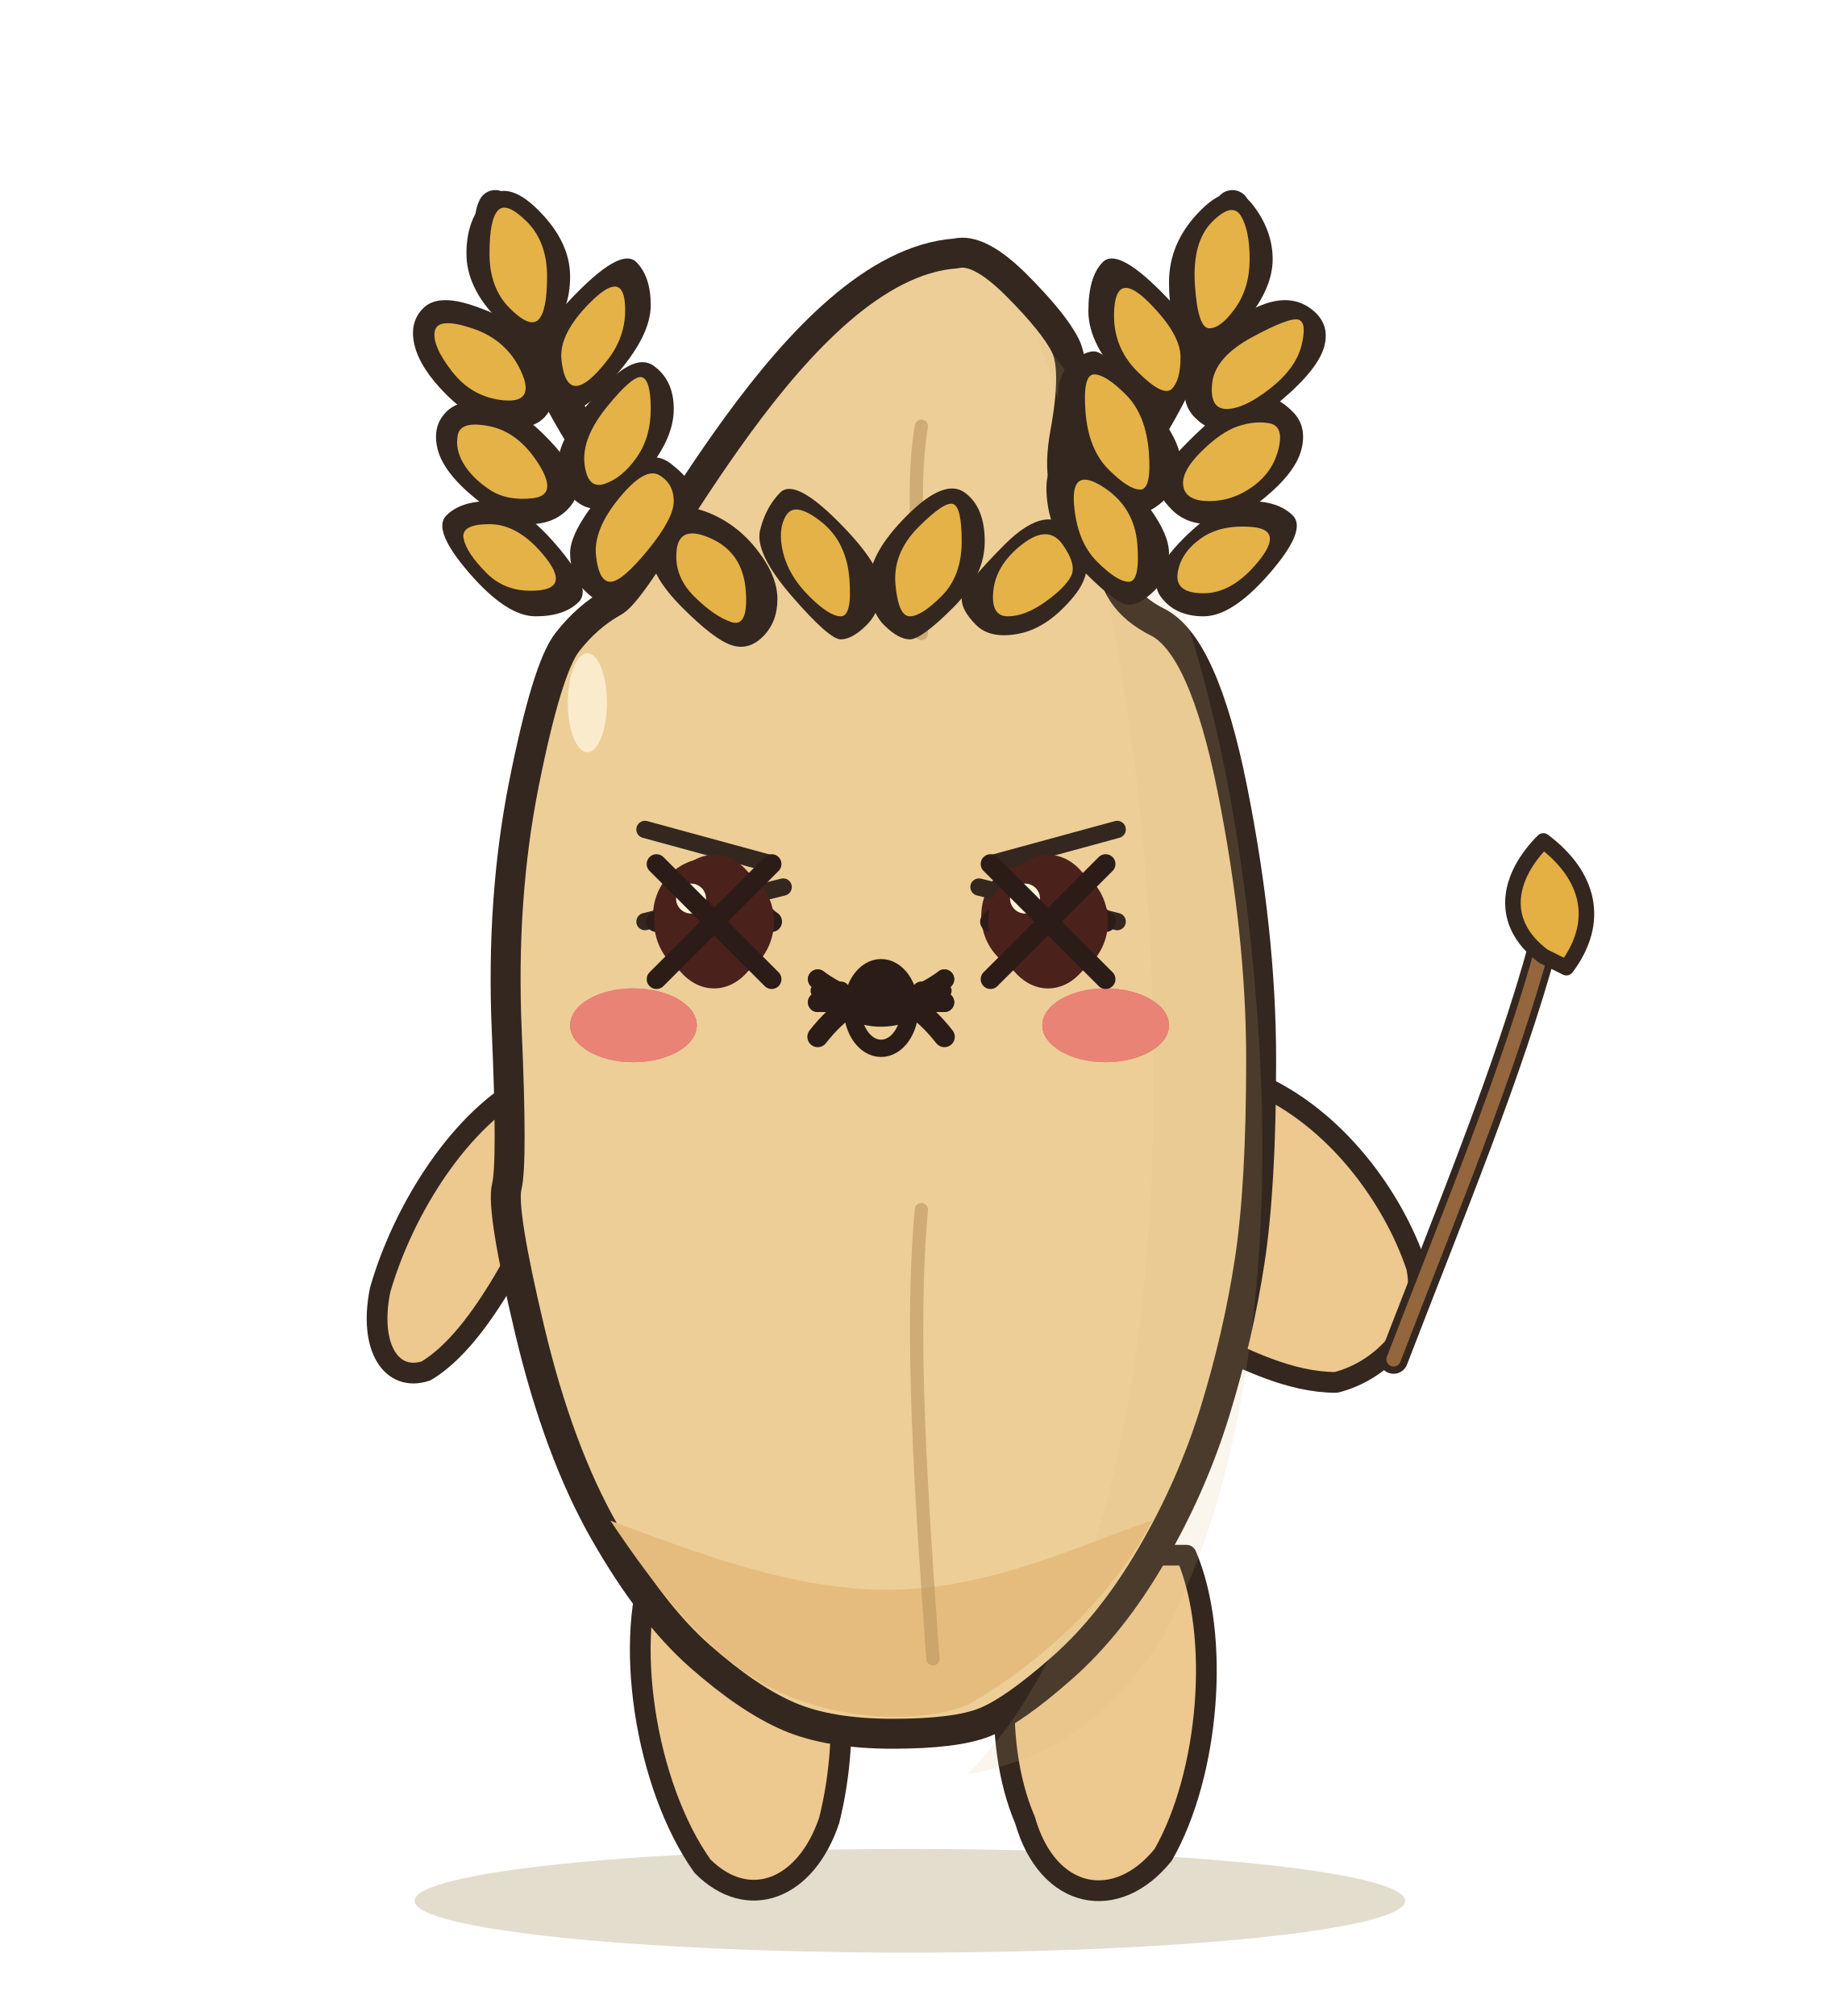
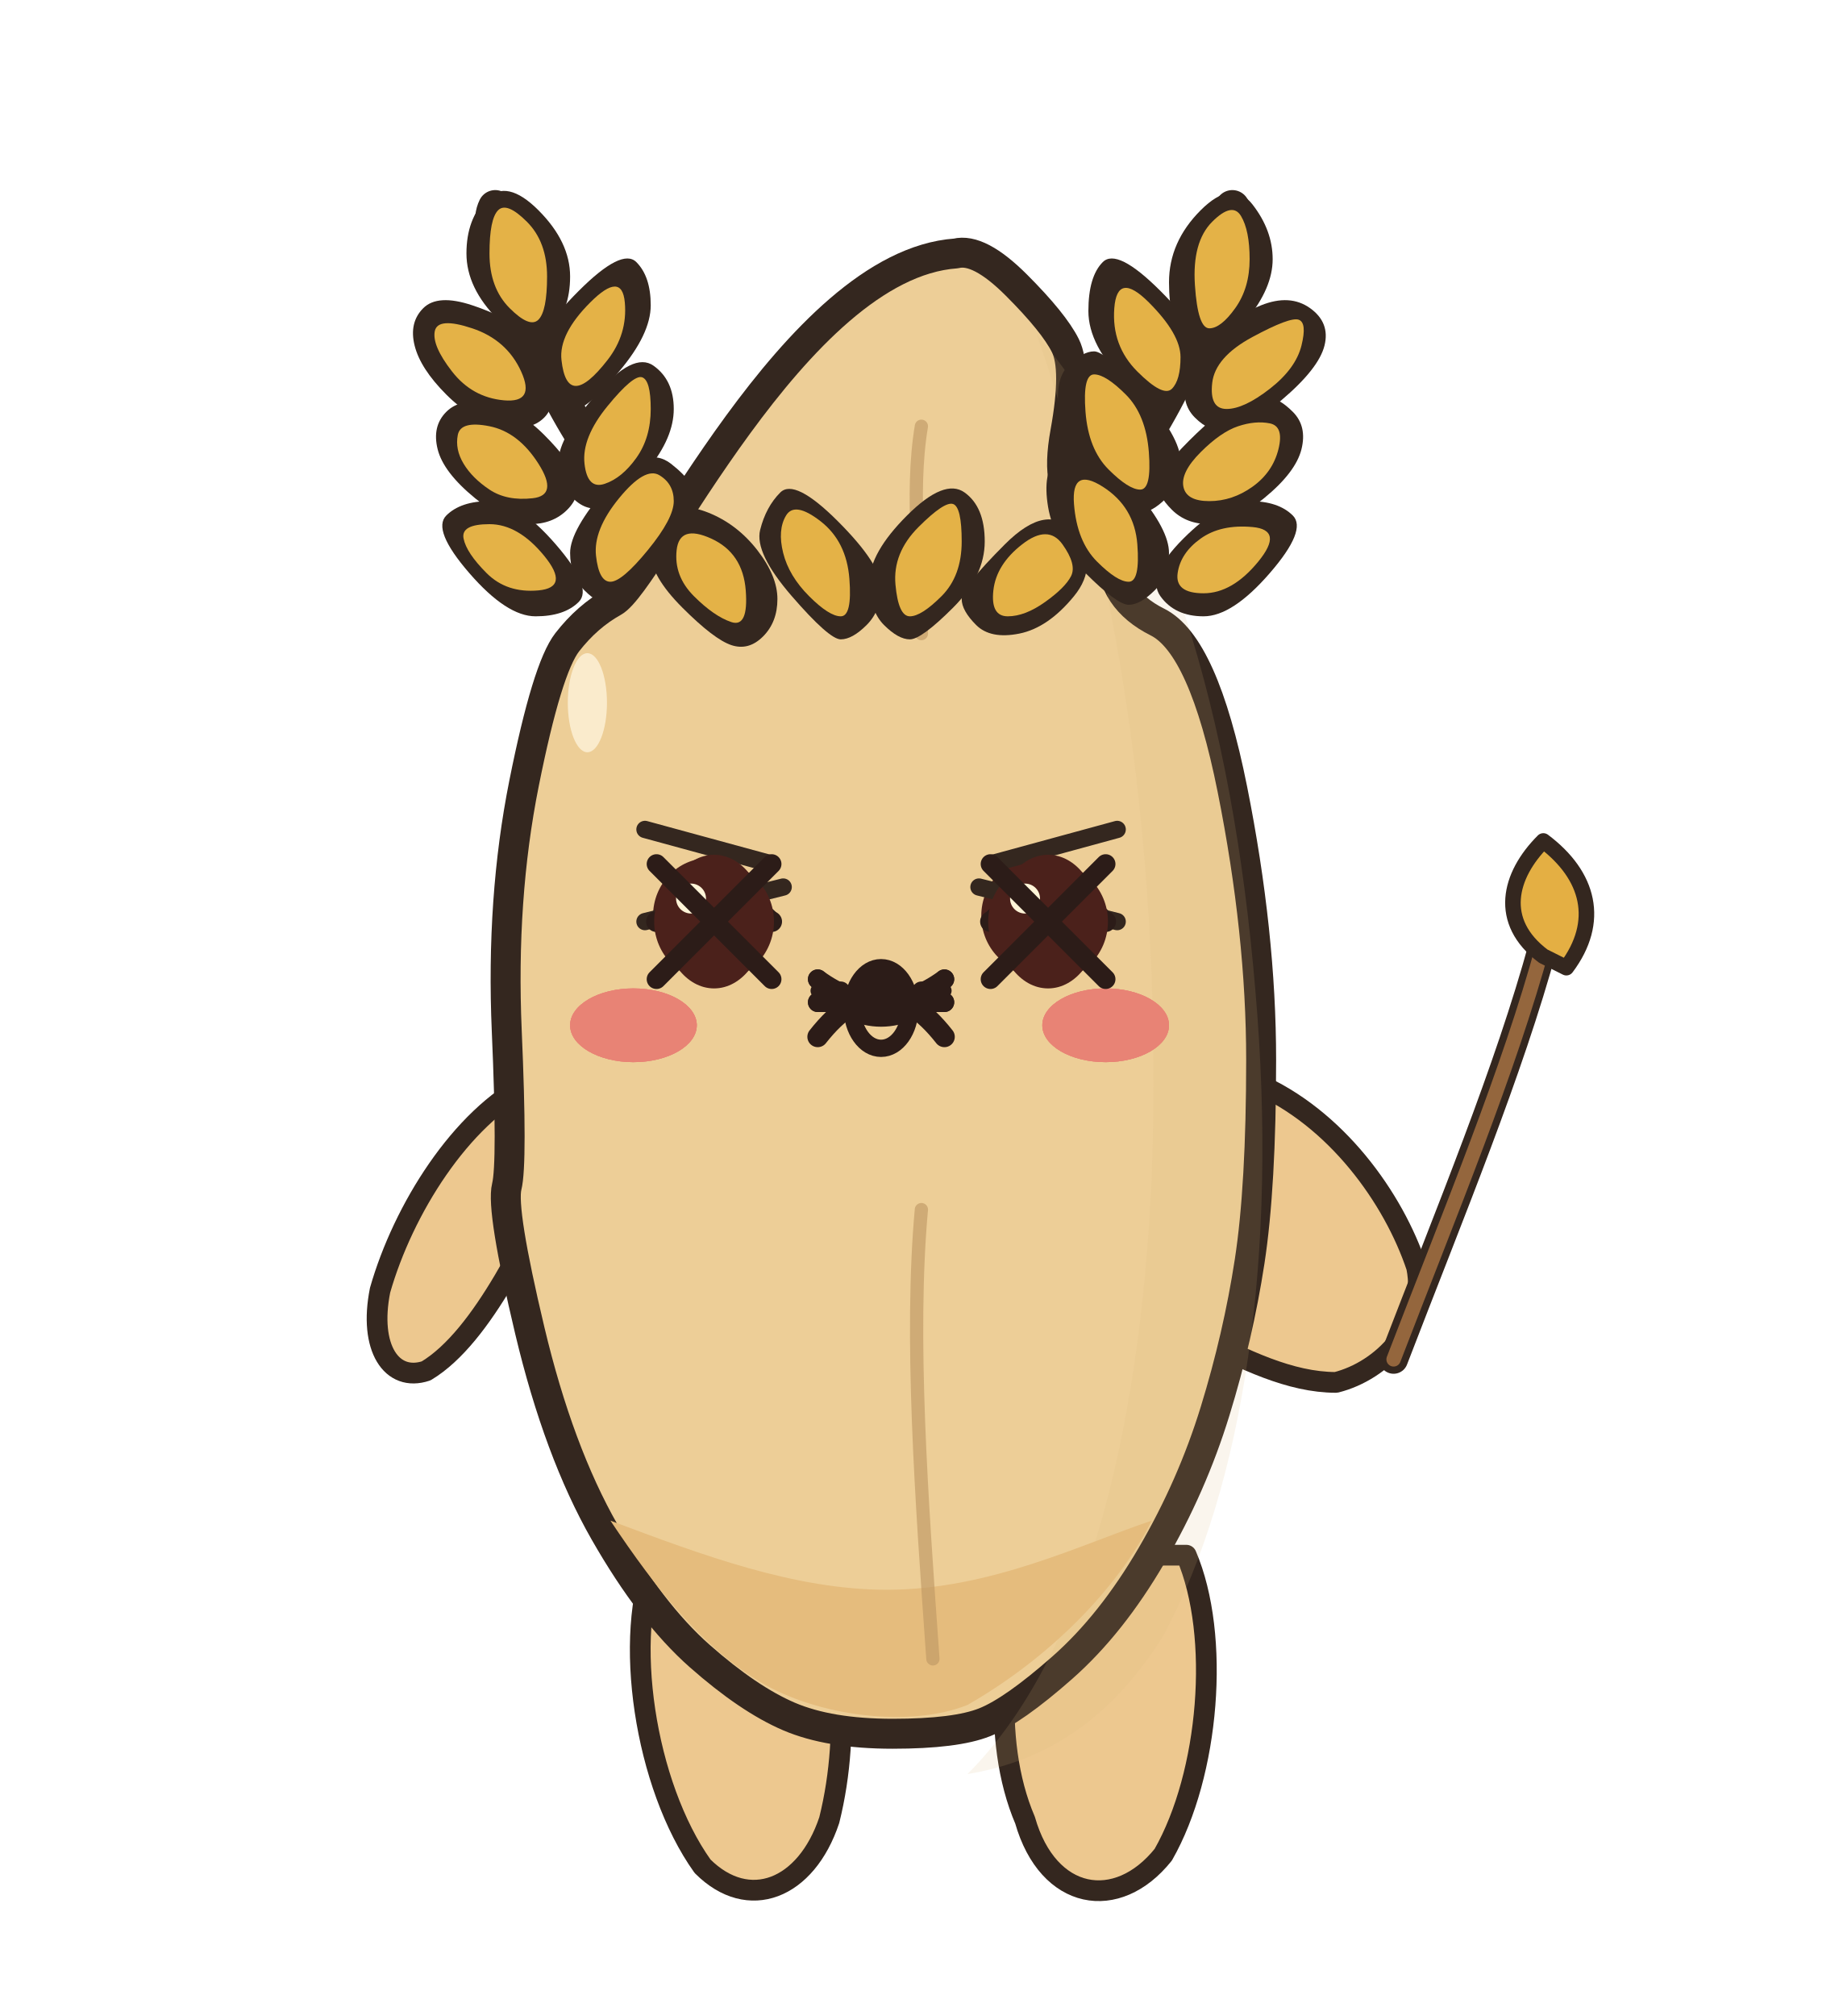
<svg xmlns="http://www.w3.org/2000/svg" width="320" height="350" viewBox="0 0 320 350">
  <g id="body">
    <g id="wheat-original-pixel-trace" transform="translate(160 -92) scale(2) translate(-380 0)">
-       <ellipse id="wheat-ground-shadow" cx="379" cy="211" rx="43" ry="4.5" fill="#bcae88" opacity=".42" />
      <path id="wheat-foot-left" d="M357 181 C354 188 356 201 361 208 C365 212 370 210 372 204 C374 196 373 187 370 181 Z" fill="#edc88f" stroke="#34271f" stroke-width="1.8" stroke-linejoin="round" />
      <path id="wheat-foot-right" d="M390 181 C387 187 386 197 389 204 C391 211 397 212 401 207 C405 200 406 188 403 181 Z" fill="#edc88f" stroke="#34271f" stroke-width="1.8" stroke-linejoin="round" />
      <path id="wheat-arm-left" d="M346 140 C340 143 335 151 333 158 C332 163 334 166 337 165 C342 162 346 153 349 147 Z" fill="#edc88f" stroke="#34271f" stroke-width="1.8" stroke-linejoin="round" />
      <path id="wheat-arm-right" d="M409 140 C416 143 421 150 423 156 C424 161 420 165 416 166 C412 166 408 164 404 162 C401 160 401 157 403 153 C405 148 407 144 409 140 Z" fill="#edc88f" stroke="#34271f" stroke-width="1.8" stroke-linejoin="round" />
      <path id="wheat-grain-outline" d="M 383.00 68.00 Q 385.00 67.50 388.25 70.75 Q 391.50 74.00 392.50 76.00 Q 393.50 78.00 392.50 83.50 Q 391.50 89.00 394.00 89.50 Q 396.50 90.00 396.50 94.00 Q 396.50 98.00 400.50 100.00 Q 404.50 102.00 407.00 114.50 Q 409.50 127.00 409.50 138.00 Q 409.50 149.00 408.50 155.50 Q 407.50 162.00 405.50 168.50 Q 403.50 175.00 400.00 181.00 Q 396.50 187.00 392.25 190.75 Q 388.00 194.50 385.50 195.50 Q 383.00 196.50 377.50 196.50 Q 372.00 196.50 368.50 195.00 Q 365.00 193.50 360.75 189.75 Q 356.50 186.00 352.50 179.00 Q 348.50 172.00 346.00 161.50 Q 343.50 151.00 344.00 149.00 Q 344.50 147.00 344.00 135.50 Q 343.50 124.00 345.50 114.00 Q 347.50 104.00 349.25 101.75 Q 351.00 99.50 353.25 98.25 C 356.50 96.50 369.00 69.00 383.00 68.00 Z" fill="#edce97" stroke="#34271f" stroke-width="2.6" stroke-linejoin="round" />
      <path id="wheat-grain-right-shade" d="M390 75 C401 88 407 108 409 132 C411 155 408 175 401 188 C396 196 390 199 384 200 C394 190 399 171 400 148 C401 120 397 95 390 75 Z" fill="#d8b77f" opacity=".14" />
      <path id="wheat-grain-bottom-shade" d="M353 178 C361 181 369 184 377 184 C386 184 394 180 400 178 C397 184 391 190 384 194 C379 196 371 195 366 192 C361 189 357 184 353 178 Z" fill="#e5bc7d" />
      <path id="wheat-grain-central-crease" d="M380 83 C379 89 380 96 380 101 M380 151 C379 162 380 176 381 190" fill="none" stroke="#bd9662" stroke-width="1.15" stroke-linecap="round" opacity=".62" />
      <ellipse id="wheat-grain-highlight" cx="351" cy="107" rx="1.7" ry="4.3" fill="#fff6e1" opacity=".72" />
      <g id="face-neutral">
        <ellipse id="wheat-neutral-blush-left" cx="355" cy="135" rx="5.5" ry="3.2" fill="#e88375" />
        <ellipse id="wheat-neutral-blush-right" cx="396" cy="135" rx="5.5" ry="3.2" fill="#e88375" />
        <ellipse id="wheat-neutral-eye-left" cx="361.5" cy="125.5" rx="4.8" ry="5" fill="#4b211b" />
        <ellipse id="wheat-neutral-eye-right" cx="390" cy="125.5" rx="4.8" ry="5" fill="#4b211b" />
        <path id="wheat-neutral-mouth" d="M371 132 Q376.5 137 382 132" fill="none" stroke="#2c1c18" stroke-width="1.25" stroke-linecap="round" />
      </g>
      <g id="face-happy">
        <path id="wheat-happy-eye-left" d="M357 126 Q362 121 367 126" fill="none" stroke="#2c1c18" stroke-width="1.7" stroke-linecap="round" />
        <path id="wheat-happy-eye-right" d="M386 126 Q391 121 396 126" fill="none" stroke="#2c1c18" stroke-width="1.7" stroke-linecap="round" />
        <path id="wheat-happy-mouth" d="M371 131 Q376.5 135 382 131" fill="none" stroke="#2c1c18" stroke-width="1.7" stroke-linecap="round" />
        <ellipse id="wheat-happy-blush-left" cx="355" cy="135" rx="5.5" ry="3.2" fill="#e88375" />
        <ellipse id="wheat-happy-blush-right" cx="396" cy="135" rx="5.5" ry="3.2" fill="#e88375" />
      </g>
      <g id="face-focused">
        <ellipse id="wheat-focused-eye-left" cx="362" cy="126" rx="4.2" ry="5.1" fill="#4b211b" />
        <ellipse id="wheat-focused-eye-right" cx="391" cy="126" rx="4.2" ry="5.1" fill="#4b211b" />
        <path id="wheat-focused-brows" d="M356 118 L367 121 M386 121 L397 118" fill="none" stroke="#34271f" stroke-width="1.5" stroke-linecap="round" />
        <path id="wheat-focused-mouth" d="M371 133 L382 133" fill="none" stroke="#2c1c18" stroke-width="1.7" stroke-linecap="round" />
      </g>
      <g id="face-attack">
        <ellipse id="wheat-attack-eye-left" cx="362" cy="126" rx="4.4" ry="5.8" fill="#4b211b" />
        <ellipse id="wheat-attack-eye-right" cx="391" cy="126" rx="4.4" ry="5.8" fill="#4b211b" />
        <path id="wheat-attack-brows" d="M356 126 L368 123 M385 123 L397 126" fill="none" stroke="#34271f" stroke-width="1.5" stroke-linecap="round" />
        <path id="wheat-attack-mouth" d="M371 131 L374 134 L376.5 131 L379 134 L382 131" fill="none" stroke="#2c1c18" stroke-width="1.7" stroke-linejoin="round" stroke-linecap="round" />
      </g>
      <g id="face-surprised">
        <ellipse id="wheat-surprised-eye-left" cx="362" cy="126" rx="4.2" ry="5.1" fill="#4b211b" />
        <ellipse id="wheat-surprised-eye-right" cx="391" cy="126" rx="4.2" ry="5.1" fill="#4b211b" />
        <ellipse id="wheat-surprised-mouth" cx="376.5" cy="133.5" rx="2.5" ry="3.5" fill="none" stroke="#2c1c18" stroke-width="1.5" />
      </g>
      <g id="face-hurt">
        <path id="wheat-hurt-eye-left" d="M357 126 L367 126 M386 126 L396 126" fill="none" stroke="#2c1c18" stroke-width="1.8" stroke-linecap="round" />
        <path id="wheat-hurt-mouth" d="M371 136 Q376.5 129 382 136" fill="none" stroke="#2c1c18" stroke-width="1.8" stroke-linecap="round" />
        <ellipse id="wheat-hurt-blush-left" cx="355" cy="135" rx="5.5" ry="3.2" fill="#e88375" />
        <ellipse id="wheat-hurt-blush-right" cx="396" cy="135" rx="5.5" ry="3.2" fill="#e88375" />
      </g>
      <g id="face-hungry">
        <circle id="wheat-hungry-eye-left" cx="362" cy="126" r="5.2" fill="#4b211b" />
        <circle id="wheat-hungry-eye-right" cx="391" cy="126" r="5.2" fill="#4b211b" />
        <circle id="wheat-hungry-glint-left" cx="360" cy="124" r="1.3" fill="#fff5d8" />
        <circle id="wheat-hungry-glint-right" cx="389" cy="124" r="1.3" fill="#fff5d8" />
        <path id="wheat-hungry-mouth" d="M373 132 Q376.5 136 380 132" fill="none" stroke="#2c1c18" stroke-width="1.6" stroke-linecap="round" />
      </g>
      <g id="face-dead">
        <path id="wheat-dead-eyes" d="M357 121 L367 131 M367 121 L357 131 M386 121 L396 131 M396 121 L386 131" fill="none" stroke="#2c1c18" stroke-width="1.7" stroke-linecap="round" />
        <path id="wheat-dead-mouth" d="M371 133 L382 133" fill="none" stroke="#2c1c18" stroke-width="1.7" stroke-linecap="round" />
      </g>
    </g>
  </g>
  <g id="laurel-crown">
    <g id="wheat-ear-pixel-trace" transform="translate(160 -92) scale(2) translate(-380 0)">
      <path id="wheat-crown-stem-left" d="M362 97 C355 91 350 84 347 77 C344 70 342 66 343 64" fill="none" stroke="#34271f" stroke-width="3.0" stroke-linecap="round" />
      <path id="wheat-crown-stem-right" d="M388 97 C395 91 400 84 403 77 C406 70 408 66 407 64" fill="none" stroke="#34271f" stroke-width="3.0" stroke-linecap="round" />
      <path id="wheat-ear-outline-left-top" transform="translate(2 3)" d="M 340.25 60.25 Q 342.00 58.50 344.75 61.25 Q 347.50 64.00 347.50 67.00 Q 347.50 70.00 345.75 71.75 Q 344.00 73.50 341.25 70.75 Q 338.50 68.00 338.50 65.00 Q 338.50 62.00 340.25 60.25 Z" fill="#34271f" />
      <path id="wheat-ear-outline-left-upper" transform="translate(2 2)" d="M 348.25 69.25 Q 352.00 65.50 353.25 66.75 Q 354.50 68.00 354.50 70.50 Q 354.50 73.00 351.75 76.25 Q 349.00 79.50 348.00 79.50 Q 347.00 79.50 345.75 78.25 Q 344.50 77.00 344.50 75.00 Q 344.50 73.00 348.25 69.25 Z" fill="#34271f" />
      <path id="wheat-ear-outline-left-mid" transform="translate(2 2)" d="M 334.75 70.75 Q 336.00 69.50 339.00 70.50 Q 342.00 71.50 343.25 72.75 Q 344.50 74.00 345.50 76.50 Q 346.50 79.00 345.25 80.25 Q 344.00 81.50 341.50 81.00 Q 339.00 80.50 336.75 78.25 Q 334.50 76.00 334.00 74.00 Q 333.50 72.00 334.75 70.75 Z" fill="#34271f" />
      <path id="wheat-ear-outline-left-lower" transform="translate(2 1)" d="M 349.75 79.25 Q 353.00 75.50 354.75 76.75 Q 356.50 78.00 356.50 80.50 Q 356.50 83.00 354.25 85.75 Q 352.00 88.50 350.50 89.00 Q 349.00 89.50 347.75 88.25 Q 346.50 87.00 346.50 85.00 Q 346.50 83.00 349.75 79.25 Z" fill="#34271f" />
      <path id="wheat-ear-outline-left-inner" transform="translate(2 1)" d="M 336.75 80.75 Q 338.00 79.50 340.50 80.00 Q 343.00 80.50 345.25 82.75 Q 347.50 85.00 348.00 86.50 Q 348.50 88.00 347.25 89.25 Q 346.00 90.50 344.00 90.50 Q 342.00 90.50 339.25 88.25 Q 336.50 86.00 336.00 84.00 Q 335.50 82.00 336.75 80.75 Z" fill="#34271f" />
      <path id="wheat-ear-outline-left-06" transform="translate(1 0)" d="M 351.75 88.25 Q 355.00 84.50 357.25 86.25 Q 359.50 88.00 359.50 89.50 Q 359.50 91.00 356.25 94.75 Q 353.00 98.50 352.00 98.50 Q 351.00 98.50 349.75 97.25 Q 348.50 96.00 348.50 94.00 Q 348.50 92.00 351.75 88.25 Z" fill="#34271f" />
      <path id="wheat-ear-outline-left-07" transform="translate(1 0)" d="M 337.75 90.75 Q 339.00 89.50 341.50 89.50 Q 344.00 89.50 347.25 93.25 Q 350.50 97.00 349.25 98.25 Q 348.00 99.50 345.50 99.50 Q 343.00 99.50 339.75 95.75 Q 336.50 92.00 337.75 90.75 Z" fill="#34271f" />
      <path id="wheat-ear-outline-right-top" transform="translate(-2 3)" d="M 406.25 61.25 Q 409.00 58.50 410.75 60.75 Q 412.50 63.00 412.50 65.50 Q 412.50 68.00 410.25 70.75 Q 408.00 73.50 407.00 73.50 Q 406.00 73.50 404.75 72.25 Q 403.50 71.00 403.50 67.50 Q 403.50 64.00 406.25 61.25 Z" fill="#34271f" />
      <path id="wheat-ear-outline-right-upper" transform="translate(-2 2)" d="M 397.75 66.75 Q 399.00 65.50 402.75 69.25 Q 406.50 73.00 406.50 75.00 Q 406.50 77.00 404.75 78.75 Q 403.00 80.50 399.75 77.25 Q 396.50 74.00 396.50 71.00 Q 396.50 68.00 397.75 66.75 Z" fill="#34271f" />
      <path id="wheat-ear-outline-right-mid" transform="translate(-2 2)" d="M 411.50 70.50 Q 414.00 69.50 415.75 70.75 Q 417.50 72.00 417.00 74.00 Q 416.50 76.00 413.25 78.75 Q 410.00 81.50 408.50 81.50 Q 407.00 81.50 405.75 80.25 Q 404.50 79.00 405.00 77.00 Q 405.50 75.00 407.25 73.25 Q 409.00 71.50 411.50 70.50 Z" fill="#34271f" />
      <path id="wheat-ear-outline-right-lower" transform="translate(-2 1)" d="M 394.75 76.75 Q 396.00 75.50 397.00 75.50 Q 398.00 75.50 401.25 79.25 Q 404.50 83.00 404.50 85.00 Q 404.50 87.00 403.25 88.25 Q 402.00 89.50 401.00 89.50 Q 400.00 89.50 397.25 86.75 Q 394.50 84.00 394.00 81.00 Q 393.50 78.00 394.75 76.75 Z" fill="#34271f" />
      <path id="wheat-ear-outline-right-inner" transform="translate(-2 1)" d="M 409.50 80.00 Q 411.00 79.50 412.00 79.50 Q 413.00 79.50 414.25 80.75 Q 415.50 82.00 415.00 84.00 Q 414.50 86.00 411.75 88.25 Q 409.00 90.50 407.00 90.50 Q 405.00 90.50 403.75 89.25 Q 402.50 88.00 402.50 87.00 Q 402.50 86.00 405.25 83.25 Q 408.00 80.50 409.50 80.00 Z" fill="#34271f" />
      <path id="wheat-ear-outline-right-06" transform="translate(-1 0)" d="M 392.75 85.75 Q 394.00 84.50 395.50 85.00 Q 397.00 85.50 399.75 88.75 Q 402.50 92.00 402.50 94.00 Q 402.50 96.00 401.25 97.25 Q 400.00 98.50 399.00 98.50 Q 398.00 98.50 395.25 95.75 Q 392.50 93.00 392.00 90.00 Q 391.50 87.00 392.75 85.75 Z" fill="#34271f" />
      <path id="wheat-ear-outline-right-07" transform="translate(-1 0)" d="M 403.75 92.75 Q 407.00 89.50 409.50 89.50 Q 412.00 89.50 413.25 90.75 Q 414.50 92.00 411.25 95.75 Q 408.00 99.50 405.50 99.50 Q 403.00 99.50 401.75 97.75 Q 400.50 96.00 403.75 92.75 Z" fill="#34271f" />
      <path id="wheat-ear-outline-front-left-outer" d="M 357.75 90.75 Q 359.00 89.50 361.50 90.50 Q 364.00 91.50 365.75 93.75 Q 367.50 96.00 367.50 98.00 Q 367.50 100.00 366.25 101.25 Q 365.00 102.50 363.50 102.00 Q 362.00 101.50 359.25 98.75 Q 356.50 96.00 356.50 94.00 Q 356.50 92.00 357.75 90.75 Z" fill="#34271f" />
      <path id="wheat-ear-outline-front-left" d="M 367.75 88.75 Q 369.00 87.50 372.75 91.25 Q 376.50 95.00 376.50 97.00 Q 376.50 99.00 375.25 100.25 Q 374.00 101.50 373.00 101.50 Q 372.00 101.50 368.75 97.75 Q 365.50 94.00 366.00 92.00 Q 366.50 90.00 367.75 88.75 Z" fill="#34271f" />
      <path id="wheat-ear-outline-front-middle" d="M 378.75 90.75 Q 382.00 87.50 383.75 88.75 Q 385.50 90.00 385.50 93.00 Q 385.50 96.00 382.75 98.75 Q 380.00 101.50 379.00 101.50 Q 378.00 101.50 376.75 100.25 Q 375.50 99.00 375.50 96.50 Q 375.50 94.00 378.75 90.75 Z" fill="#34271f" />
      <path id="wheat-ear-outline-front-right" d="M 387.25 93.25 Q 391.00 89.50 393.25 92.25 Q 395.50 95.00 393.25 97.75 Q 391.00 100.50 388.50 101.00 Q 386.00 101.50 384.75 100.25 Q 383.50 99.00 383.50 98.00 Q 383.50 97.00 387.25 93.25 Z" fill="#34271f" />
      <path id="wheat-ear-left-top" transform="translate(2 3)" d="M 341.25 61.25 Q 342.00 60.50 343.75 62.25 Q 345.50 64.00 345.50 67.00 Q 345.50 70.00 344.75 70.75 Q 344.00 71.50 342.25 69.75 Q 340.50 68.00 340.50 65.00 Q 340.50 62.00 341.25 61.25 Z" fill="#e4b247" />
      <path id="wheat-ear-left-upper" transform="translate(2 2)" d="M 349.25 70.25 Q 352.00 67.50 352.25 70.25 Q 352.50 73.00 350.75 75.25 Q 349.00 77.50 348.00 77.50 Q 347.00 77.50 346.75 75.25 Q 346.50 73.00 349.25 70.25 Z" fill="#e4b247" />
      <path id="wheat-ear-left-mid" transform="translate(2 2)" d="M 335.75 72.75 Q 336.00 71.50 339.00 72.50 Q 342.00 73.50 343.25 76.25 Q 344.50 79.00 341.75 78.75 Q 339.00 78.50 337.25 76.25 Q 335.50 74.00 335.75 72.75 Z" fill="#e4b247" />
      <path id="wheat-ear-left-lower" transform="translate(2 1)" d="M 350.75 80.25 Q 353.00 77.50 353.75 77.75 Q 354.50 78.00 354.50 80.50 Q 354.50 83.00 353.25 84.75 Q 352.00 86.50 350.50 87.00 Q 349.00 87.50 348.75 85.25 Q 348.50 83.00 350.75 80.25 Z" fill="#e4b247" />
      <path id="wheat-ear-left-inner" transform="translate(2 1)" d="M 337.75 82.75 Q 338.00 81.50 340.50 82.00 Q 343.00 82.50 344.75 85.25 Q 346.50 88.00 344.25 88.25 Q 342.00 88.50 340.50 87.50 Q 339.00 86.50 338.25 85.25 Q 337.50 84.00 337.75 82.75 Z" fill="#e4b247" />
      <path id="wheat-ear-left-06" transform="translate(1 0)" d="M 352.75 89.25 Q 355.00 86.50 356.25 87.25 Q 357.50 88.00 357.50 89.50 Q 357.50 91.00 355.25 93.75 Q 353.00 96.50 352.00 96.50 Q 351.00 96.50 350.75 94.25 Q 350.50 92.00 352.75 89.25 Z" fill="#e4b247" />
      <path id="wheat-ear-left-07" transform="translate(1 0)" d="M 339.25 92.75 Q 339.00 91.50 341.50 91.50 Q 344.00 91.50 346.25 94.25 Q 348.50 97.00 345.75 97.25 Q 343.00 97.50 341.25 95.75 Q 339.50 94.00 339.25 92.75 Z" fill="#e4b247" />
      <path id="wheat-ear-right-top" transform="translate(-2 3)" d="M 407.25 62.25 Q 409.00 60.50 409.75 61.75 Q 410.50 63.00 410.50 65.50 Q 410.50 68.00 409.25 69.75 Q 408.00 71.50 407.00 71.50 Q 406.00 71.50 405.75 67.75 Q 405.50 64.00 407.25 62.25 Z" fill="#e4b247" />
      <path id="wheat-ear-right-upper" transform="translate(-2 2)" d="M 398.75 70.75 Q 399.00 67.50 401.75 70.25 Q 404.50 73.00 404.50 75.00 Q 404.50 77.00 403.75 77.75 Q 403.00 78.50 400.75 76.25 Q 398.50 74.00 398.75 70.75 Z" fill="#e4b247" />
      <path id="wheat-ear-right-mid" transform="translate(-2 2)" d="M 410.75 73.25 Q 414.00 71.50 414.75 71.75 Q 415.50 72.00 415.00 74.00 Q 414.50 76.00 412.25 77.75 Q 410.00 79.50 408.50 79.50 Q 407.00 79.50 407.25 77.25 Q 407.50 75.00 410.75 73.25 Z" fill="#e4b247" />
      <path id="wheat-ear-right-lower" transform="translate(-2 1)" d="M 396.25 80.75 Q 396.00 77.50 397.00 77.50 Q 398.00 77.50 399.75 79.25 Q 401.50 81.00 401.75 84.25 Q 402.00 87.50 401.00 87.50 Q 400.00 87.50 398.25 85.75 Q 396.50 84.00 396.25 80.75 Z" fill="#e4b247" />
      <path id="wheat-ear-right-inner" transform="translate(-2 1)" d="M 409.50 82.00 Q 411.00 81.50 412.25 81.75 Q 413.50 82.00 413.00 84.00 Q 412.50 86.00 410.75 87.25 Q 409.00 88.50 407.00 88.50 Q 405.00 88.50 404.75 87.25 Q 404.50 86.00 406.25 84.25 Q 408.00 82.50 409.50 82.00 Z" fill="#e4b247" />
      <path id="wheat-ear-right-06" transform="translate(-1 0)" d="M 394.25 89.75 Q 394.00 86.50 396.75 88.25 Q 399.50 90.00 399.75 93.25 Q 400.00 96.50 399.00 96.50 Q 398.00 96.50 396.25 94.75 Q 394.50 93.00 394.25 89.75 Z" fill="#e4b247" />
      <path id="wheat-ear-right-07" transform="translate(-1 0)" d="M 405.25 92.75 Q 407.00 91.50 409.75 91.75 Q 412.50 92.00 410.25 94.75 Q 408.00 97.50 405.50 97.50 Q 403.00 97.50 403.25 95.75 Q 403.50 94.00 405.25 92.75 Z" fill="#e4b247" />
      <path id="wheat-ear-front-left-outer" d="M 358.75 93.75 Q 359.00 91.50 361.75 92.75 Q 364.50 94.00 364.75 97.25 Q 365.00 100.50 363.50 100.00 Q 362.00 99.50 360.25 97.75 Q 358.50 96.00 358.75 93.75 Z" fill="#e4b247" />
      <path id="wheat-ear-front-left" d="M 368.25 90.75 Q 369.00 89.50 371.25 91.25 Q 373.50 93.00 373.75 96.25 Q 374.00 99.50 373.00 99.50 Q 372.00 99.50 370.25 97.75 Q 368.50 96.00 368.00 94.00 Q 367.50 92.00 368.25 90.75 Z" fill="#e4b247" />
      <path id="wheat-ear-front-middle" d="M 379.75 91.75 Q 382.00 89.50 382.75 89.75 Q 383.50 90.00 383.50 93.00 Q 383.50 96.00 381.75 97.75 Q 380.00 99.50 379.00 99.50 Q 378.00 99.50 377.75 96.75 Q 377.50 94.00 379.75 91.75 Z" fill="#e4b247" />
      <path id="wheat-ear-front-right" d="M 388.75 93.25 Q 391.00 91.50 392.25 93.25 Q 393.50 95.00 393.00 96.00 Q 392.50 97.00 390.75 98.25 Q 389.00 99.50 387.50 99.50 Q 386.00 99.50 386.25 97.25 Q 386.50 95.00 388.75 93.25 Z" fill="#e4b247" />
    </g>
  </g>
  <g id="command-baton">
    <g id="wheat-baton-original-coordinates" transform="translate(160 -92) scale(2) translate(-380 0)">
      <path id="wheat-baton-outline" d="M421 164 C426 151 431 139 434 128" fill="none" stroke="#34271f" stroke-width="2.5" stroke-linecap="round" />
      <path id="wheat-baton-wood" d="M421 164 C426 151 431 139 434 128" fill="none" stroke="#94663d" stroke-width="1.25" stroke-linecap="round" />
      <path id="wheat-baton-grain-tip" d="M434 129 C430 126 431 122 434 119 C438 122 439 126 436 130 Z" fill="#e4af43" stroke="#34271f" stroke-width="1.35" stroke-linejoin="round" />
    </g>
  </g>
</svg>
